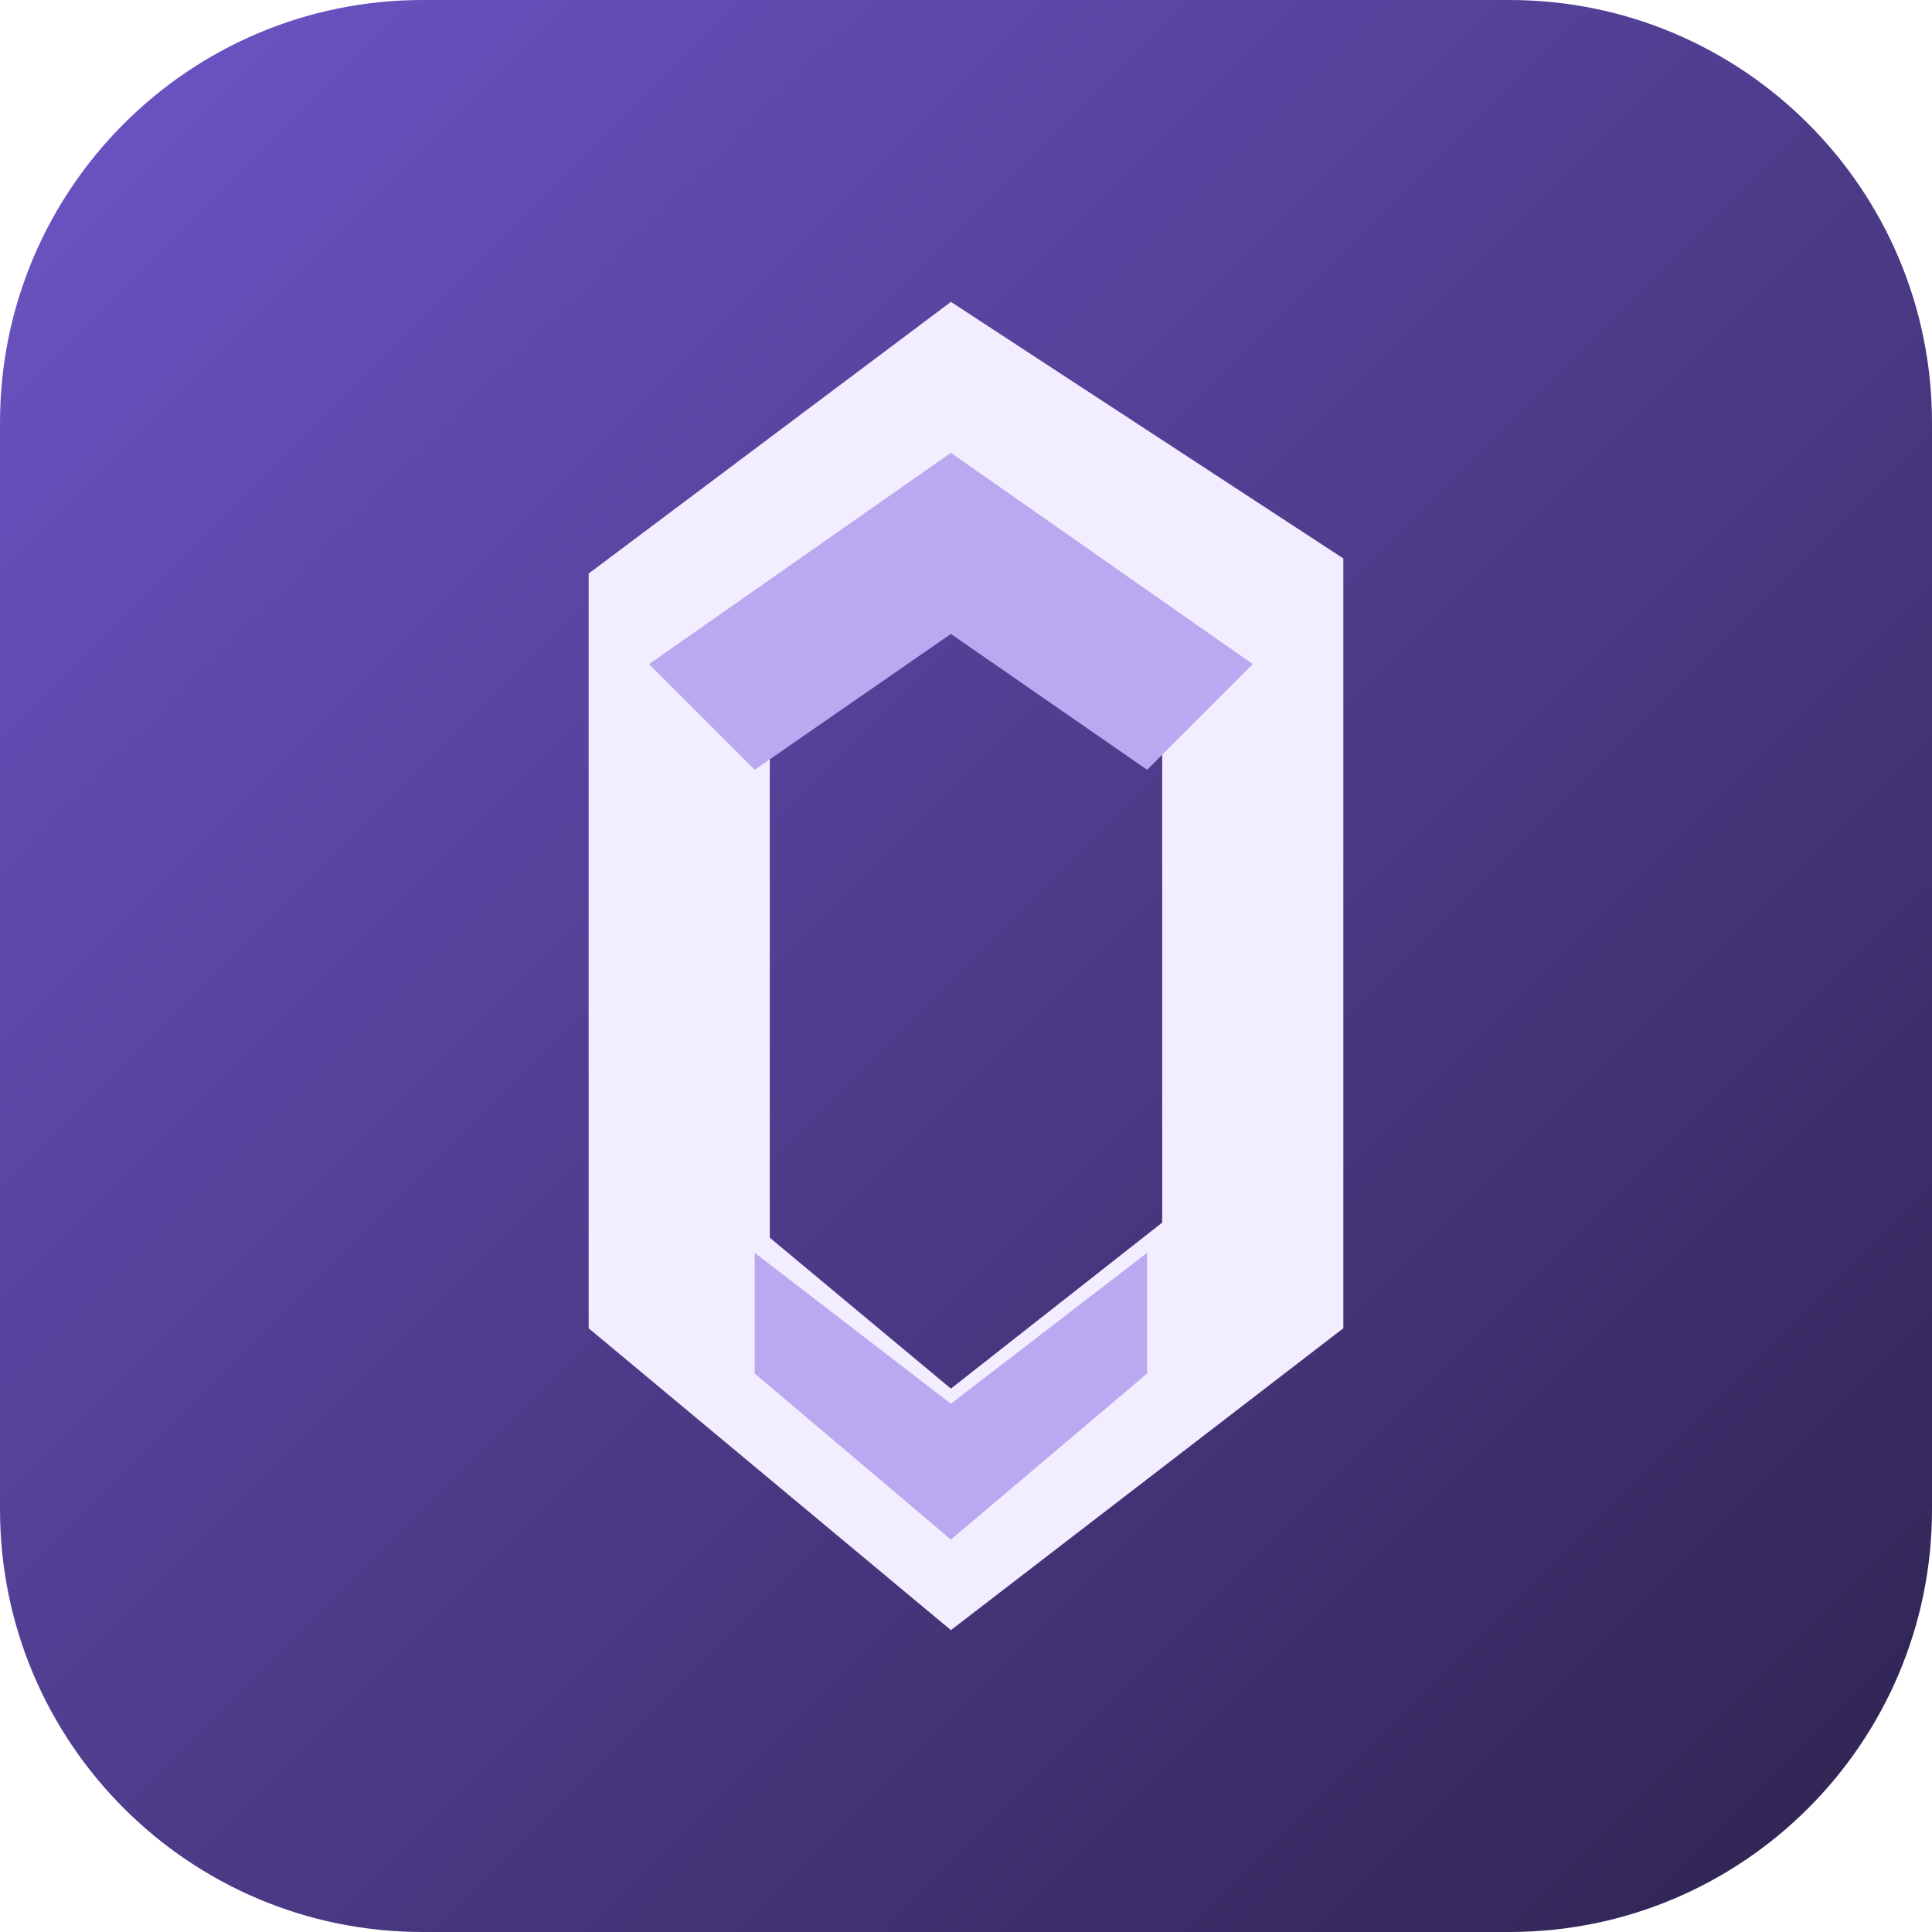
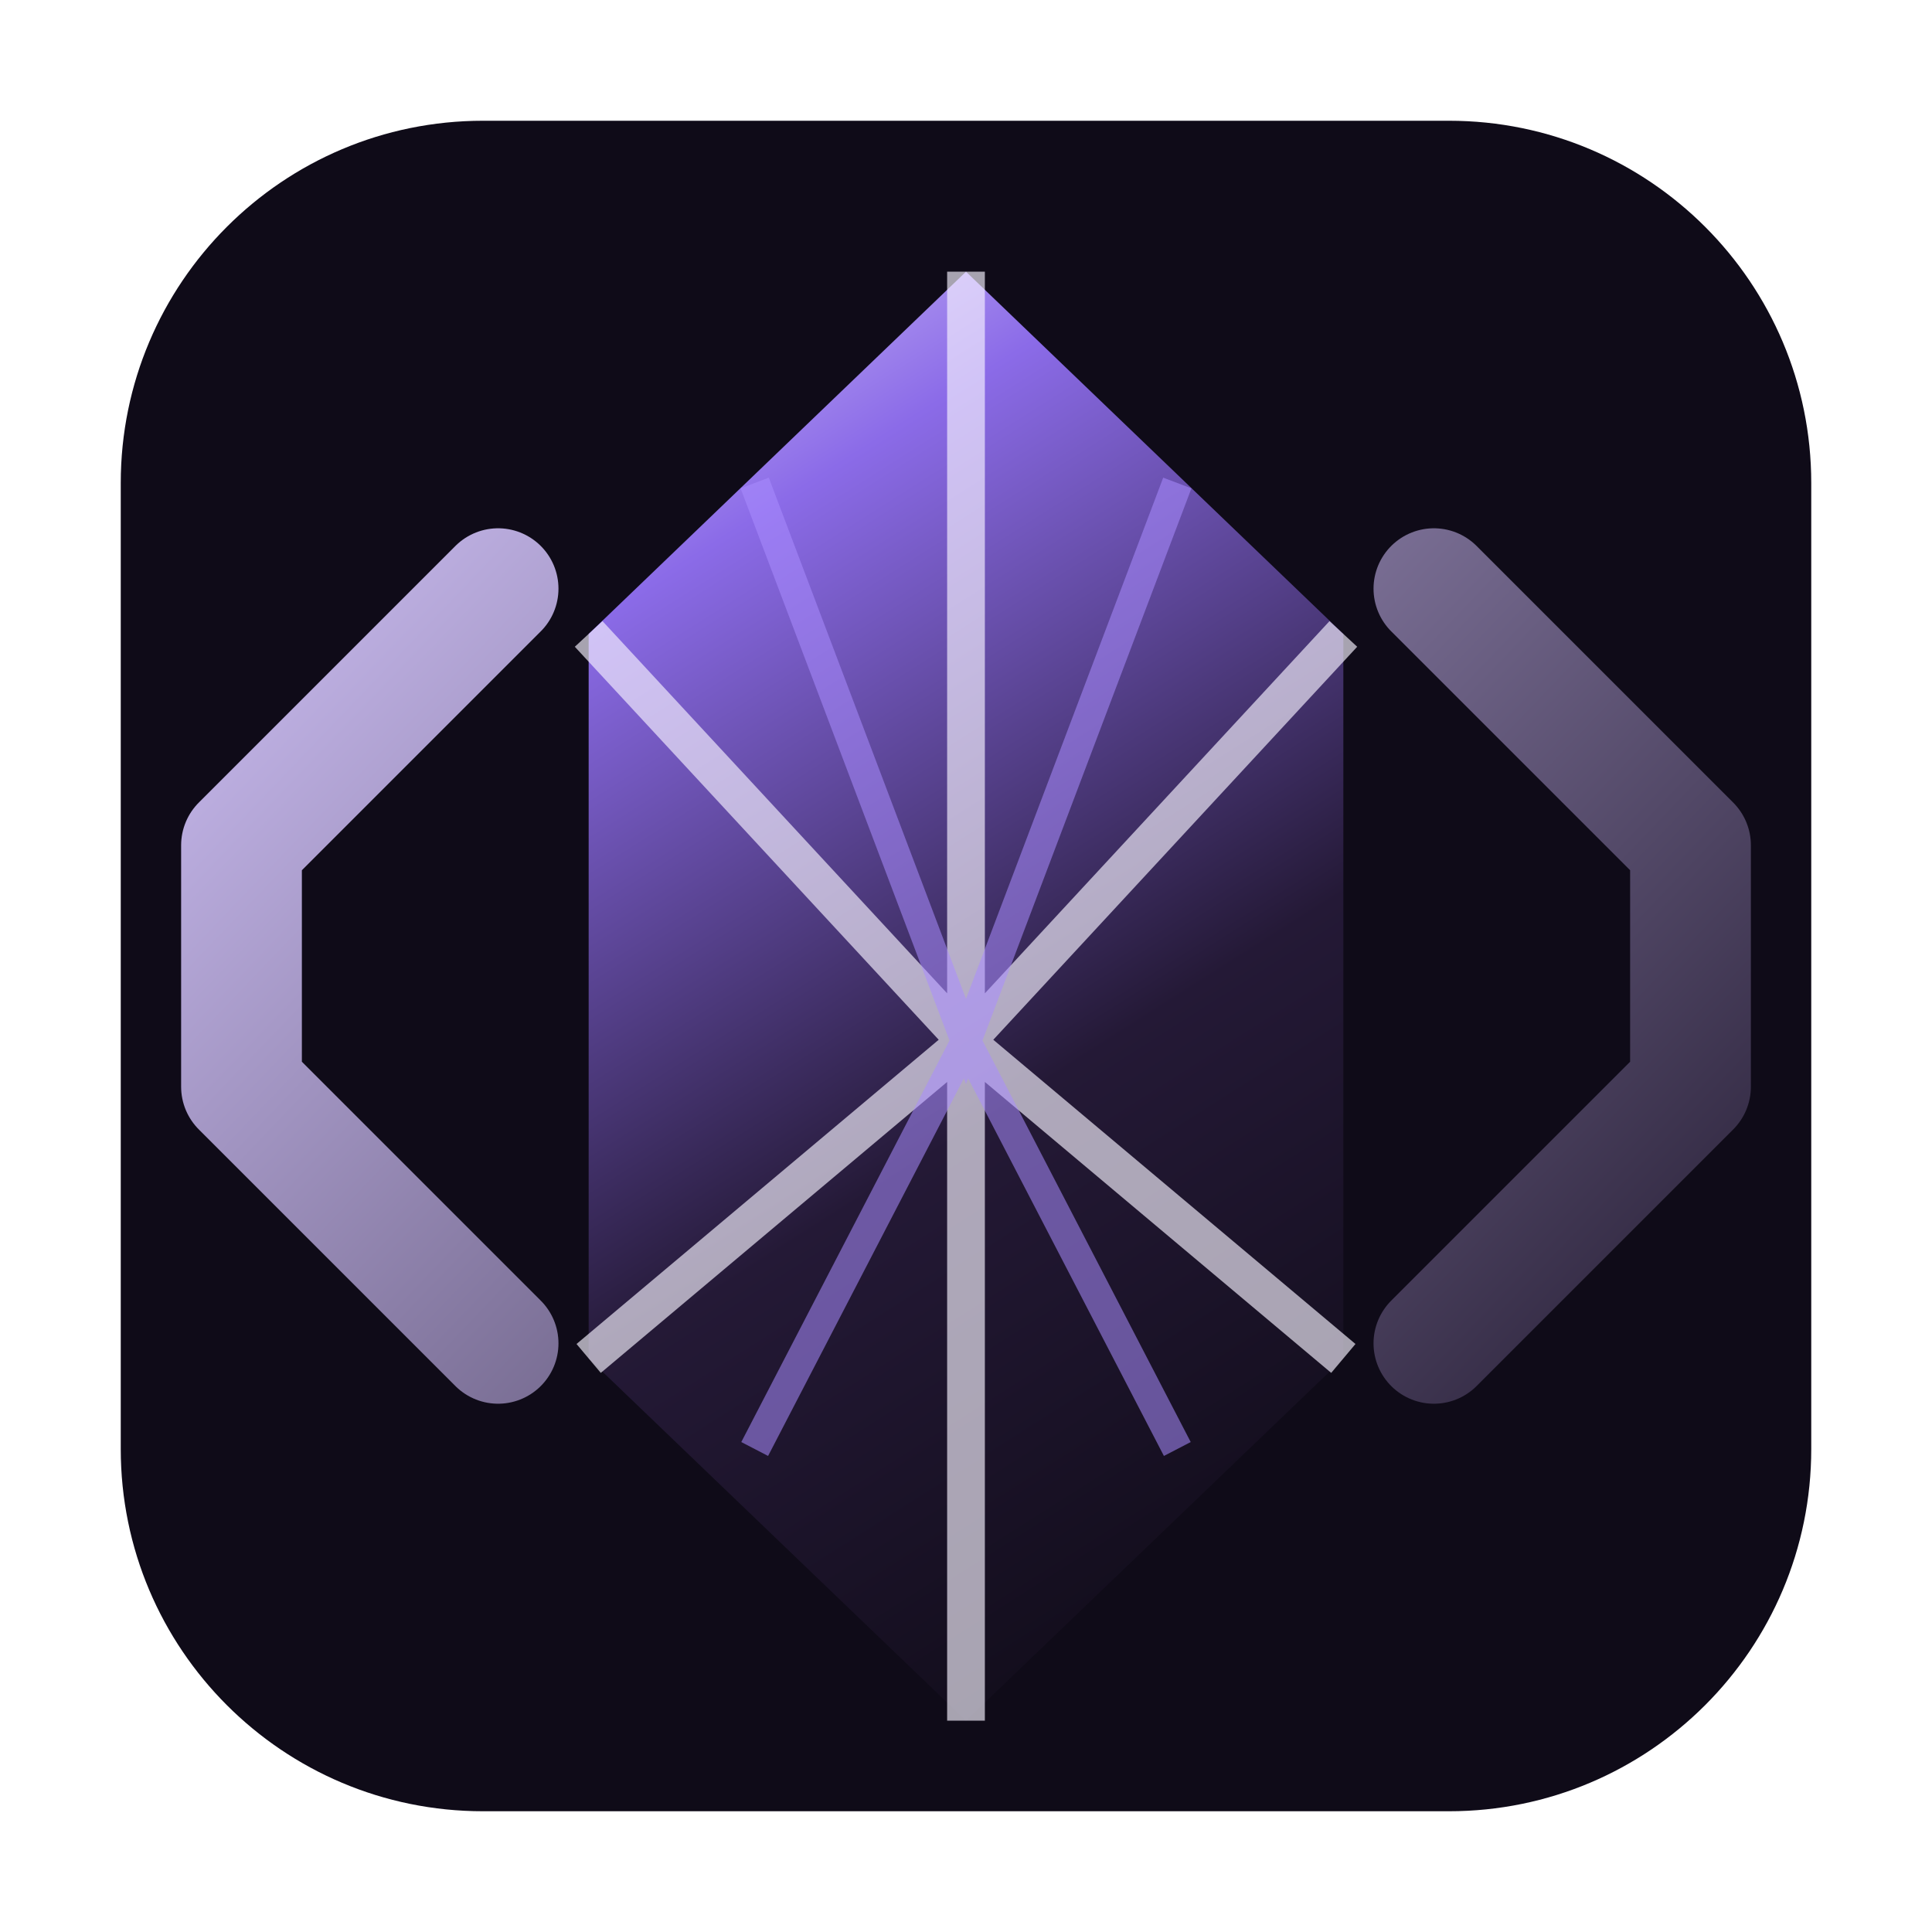
<svg xmlns="http://www.w3.org/2000/svg" viewBox="0 0 128 128" role="img" aria-label="Codex Obsidian icon">
  <defs>
-     <linearGradient id="bg" x1="0%" y1="0%" x2="100%" y2="100%">
-       <stop offset="0%" stop-color="#6E55C8" />
-       <stop offset="100%" stop-color="#2E234F" />
+     <linearGradient id="obsidian" x1="30" y1="12" x2="96" y2="116" gradientUnits="userSpaceOnUse">
+       <stop offset="0" stop-color="#F5EFFF" />
+       <stop offset=".24" stop-color="#8B6BE8" />
+       <stop offset=".58" stop-color="#241936" />
+       <stop offset="1" stop-color="#09070E" />
+     </linearGradient>
+     <linearGradient id="frame" x1="18" y1="20" x2="110" y2="108" gradientUnits="userSpaceOnUse">
+       <stop offset="0" stop-color="#D7C8FF" />
+       <stop offset="1" stop-color="#1C1429" />
    </linearGradient>
  </defs>
-   <rect width="128" height="128" rx="28" fill="url(#bg)" />
-   <path d="M63 20 39 38v50l24 20 26-20V37L63 20Zm0 12 14 10v39L63 92 51 82V42l12-10Z" fill="#F3EEFF" />
-   <path d="M43 44 63 30l20 14-7 7-13-9-13 9-7-7Zm7 39 13 10 13-10v8L63 102 50 91v-8Z" fill="#B9A9F0" />
+   <rect x="8" y="8" width="112" height="112" rx="24" fill="#0F0B18" />
+   <path d="M33 39 16 56v16l17 17M95 39l17 17v16L95 89" fill="none" stroke="url(#frame)" stroke-width="8" stroke-linecap="round" stroke-linejoin="round" />
+   <path d="M64 18 39 42v48l25 24 25-24V42L64 18Z" fill="url(#obsidian)" />
+   <path d="M64 18v96M39 42l25 27 25-27M39 90l25-21 25 21" fill="none" stroke="#F6F0FF" stroke-opacity=".66" stroke-width="2.5" />
+   <path d="M50 32 64 69 78 32M50 96l14-27 14 27" fill="none" stroke="#A98CFF" stroke-opacity=".55" stroke-width="2" />
</svg>
